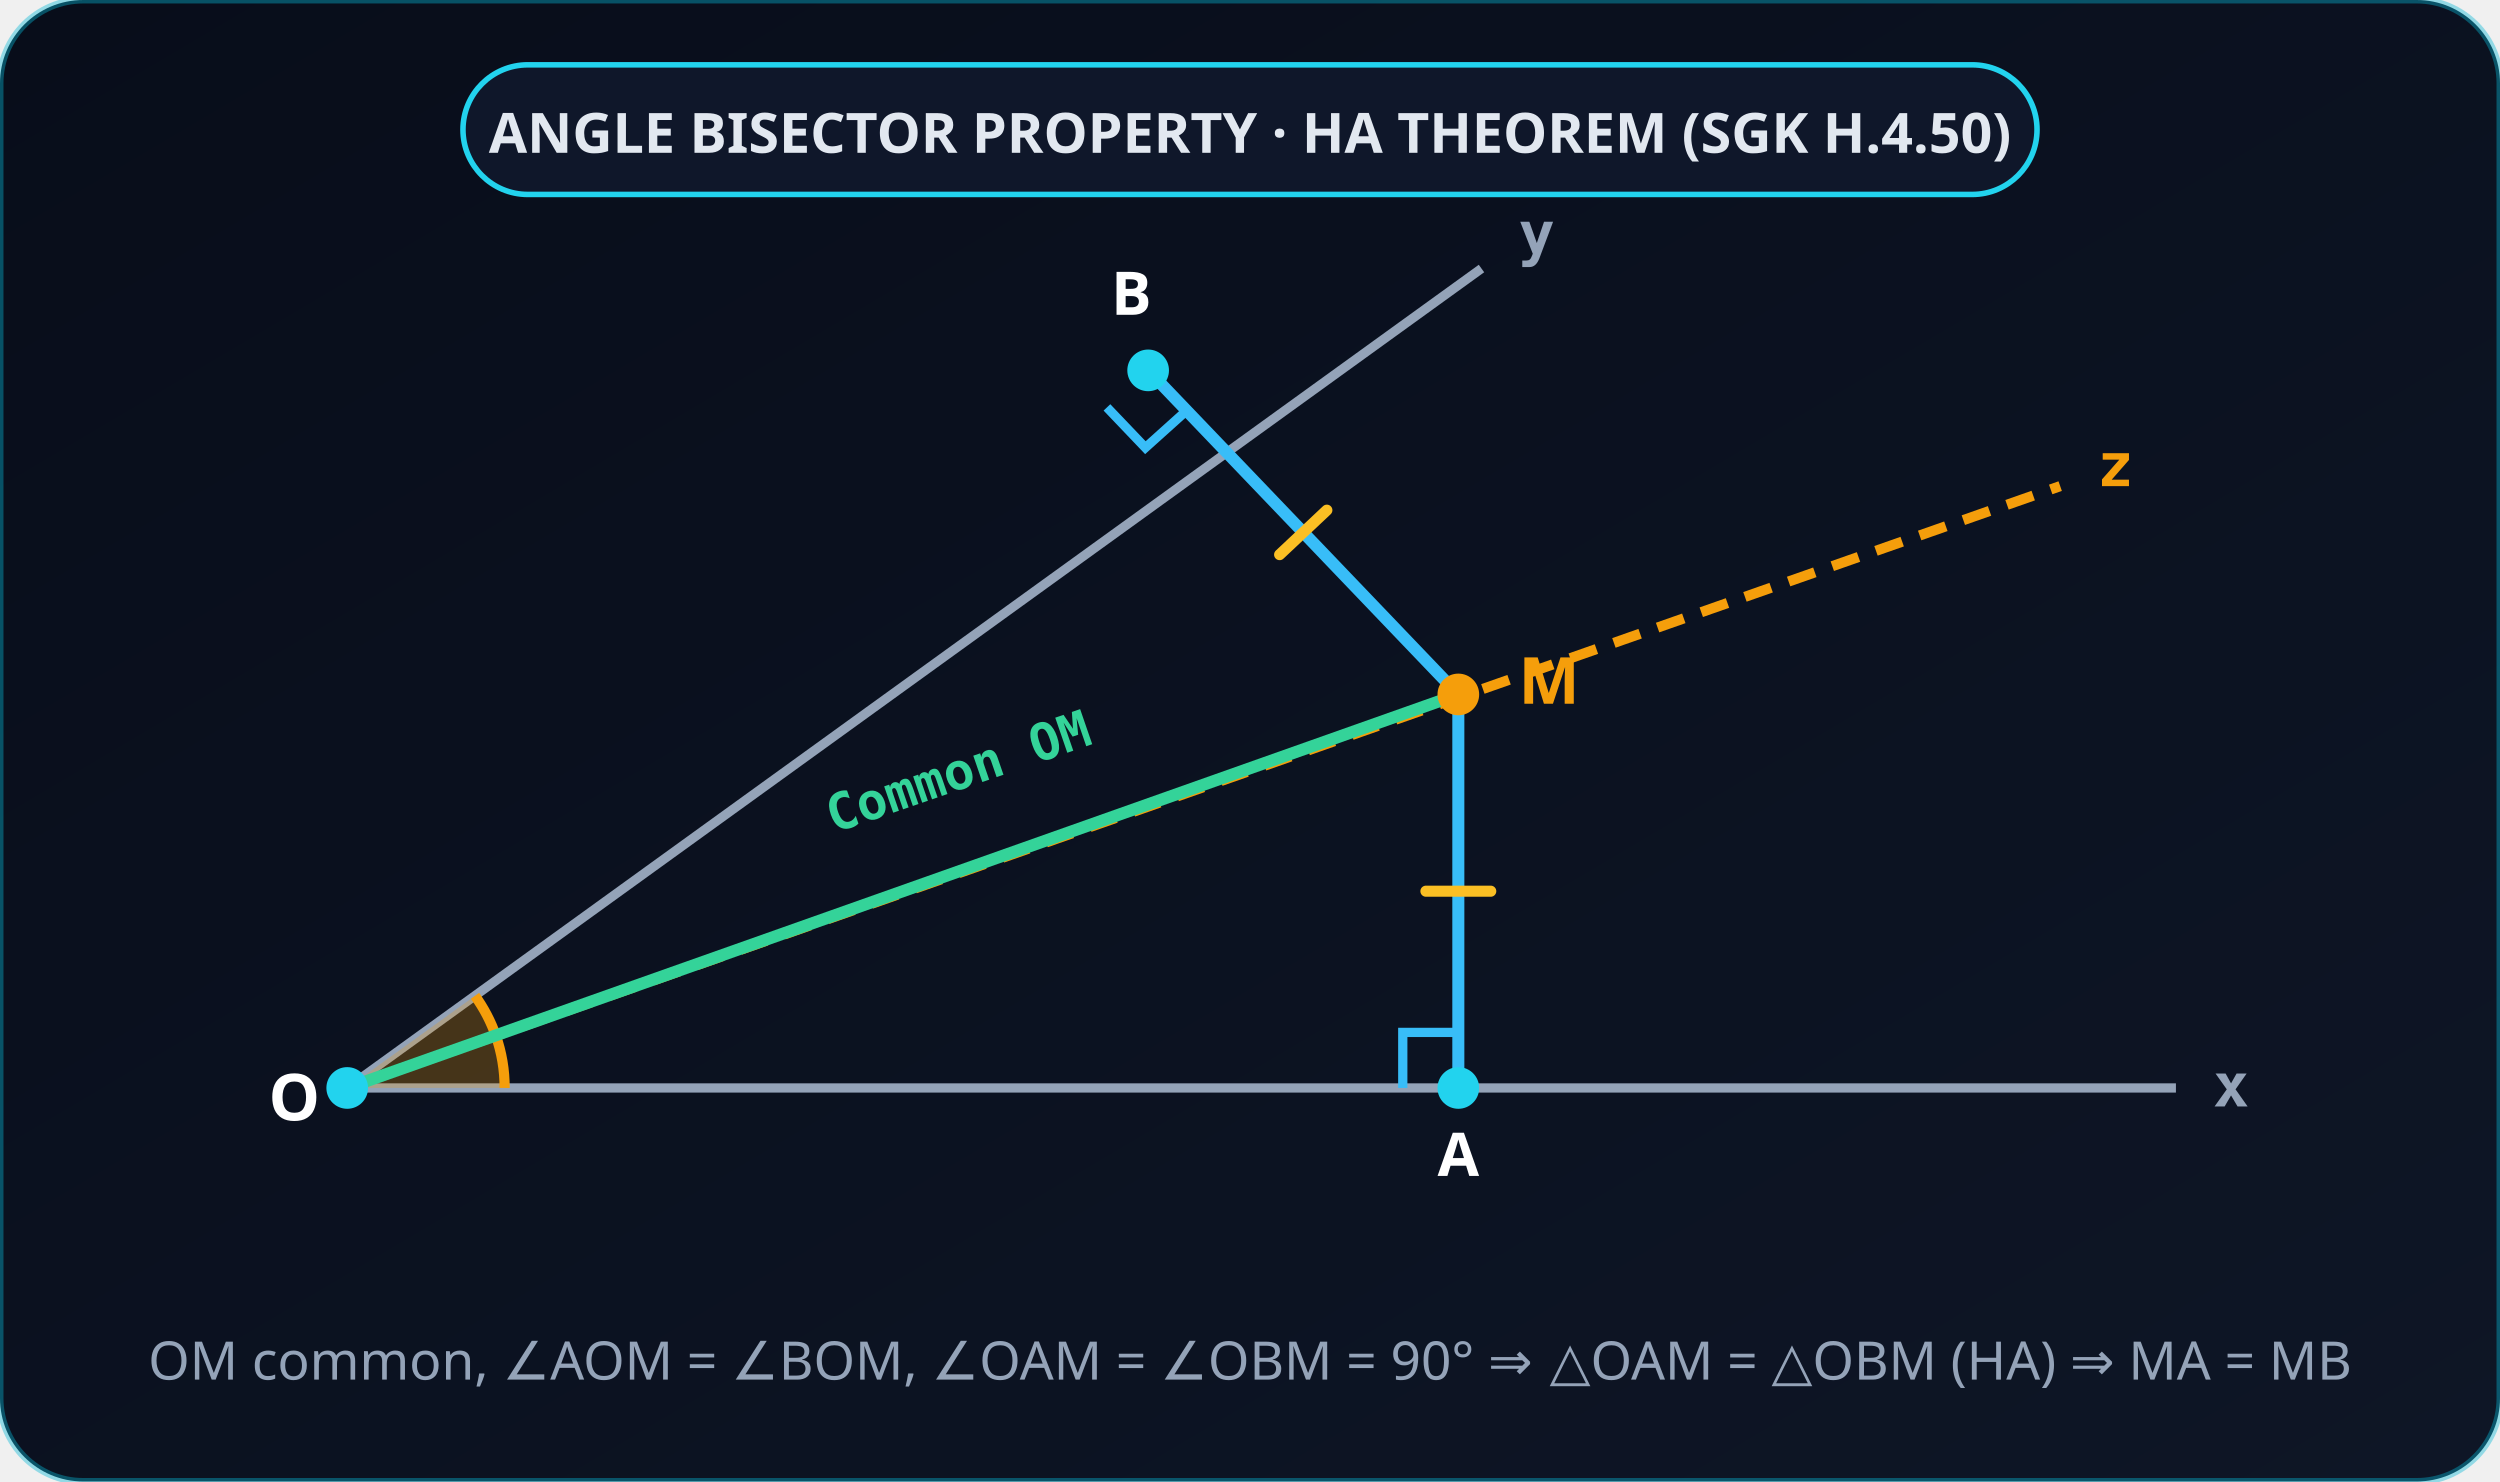
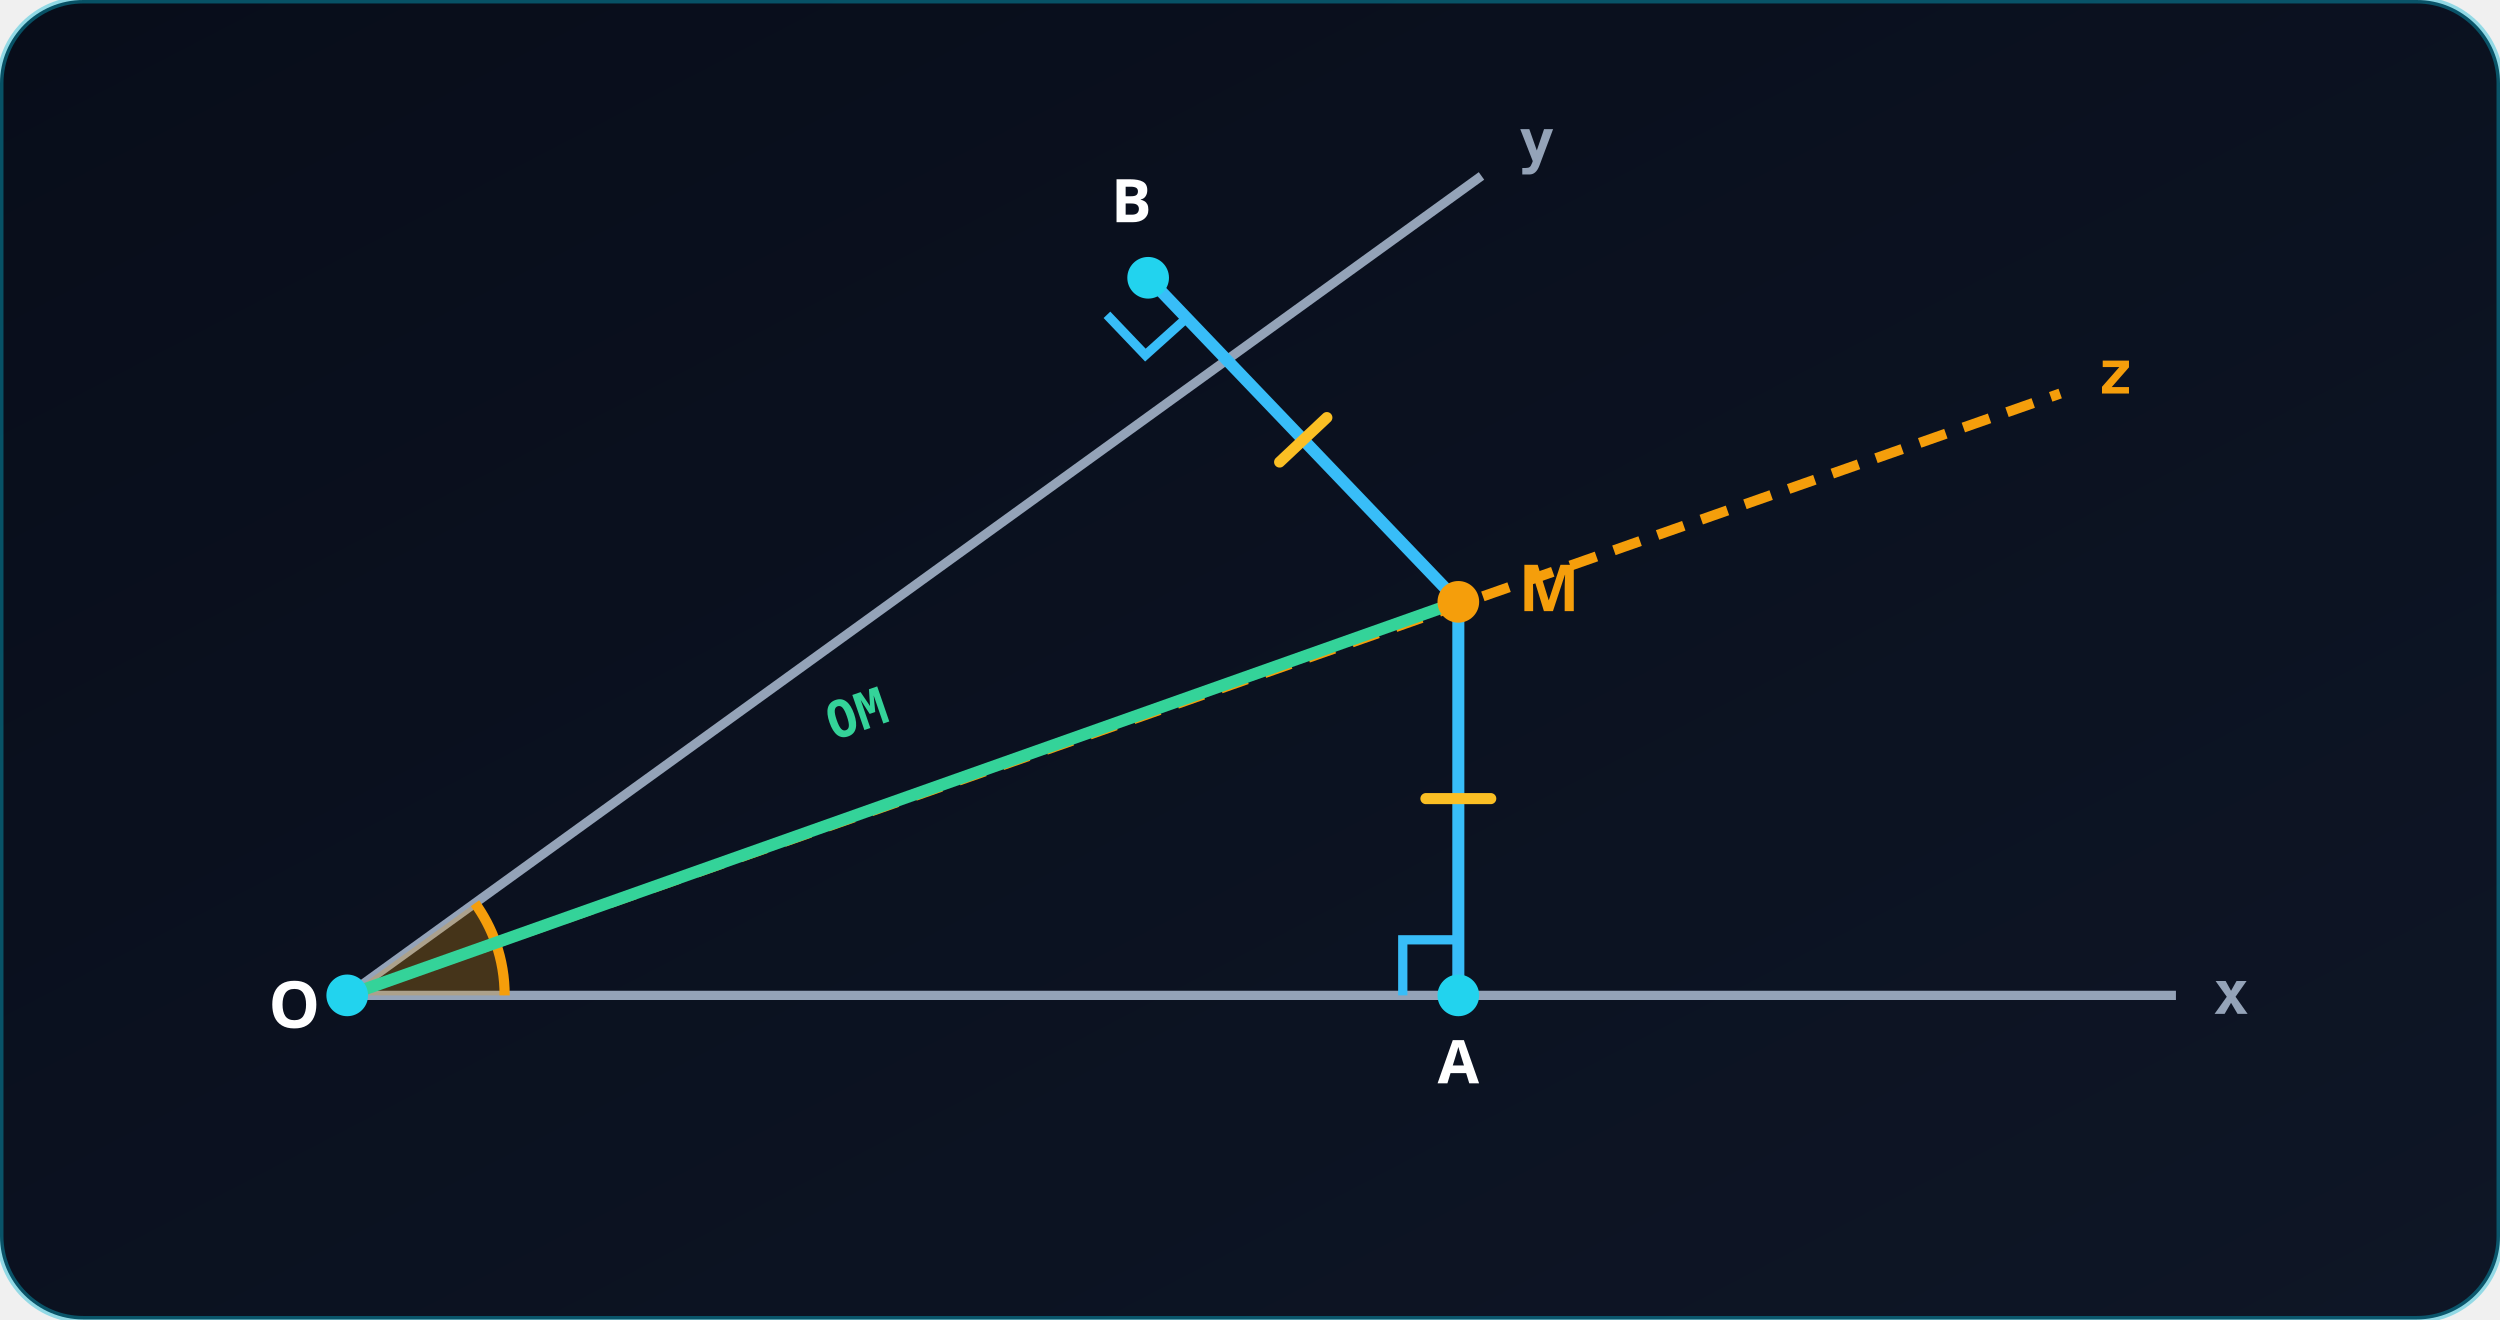
- <svg xmlns="http://www.w3.org/2000/svg" viewBox="0 0 540 320" width="100%" height="280" role="img" aria-labelledby="title desc">
+ <svg xmlns="http://www.w3.org/2000/svg" viewBox="0 0 540 285" width="100%" height="280" role="img" aria-labelledby="title desc">
  <defs>
    <linearGradient id="bgGrad" x1="0%" y1="0%" x2="100%" y2="100%">
      <stop offset="0%" stop-color="#080D1A" />
      <stop offset="100%" stop-color="#0E1626" />
    </linearGradient>
    <filter id="neonGlow" x="-20%" y="-20%" width="140%" height="140%">
      <feGaussianBlur stdDeviation="3" result="blur" />
      <feMerge>
        <feMergeNode in="blur" />
        <feMergeNode in="SourceGraphic" />
      </feMerge>
    </filter>
  </defs>
-   <rect width="540" height="320" rx="18" fill="url(#bgGrad)" stroke="#06B6D4" stroke-width="1.5" stroke-opacity="0.4" />
-   <rect x="100" y="14" width="340" height="28" rx="14" fill="#0F172A" stroke="#22D3EE" stroke-width="1.2" />
-   <text x="270" y="33" fill="#E2E8F0" font-family="system-ui" font-size="12" font-weight="bold" text-anchor="middle">ANGLE BISECTOR PROPERTY · HA THEOREM (SGK H.4.50)</text>
-   <line x1="75" y1="235" x2="470" y2="235" stroke="#94A3B8" stroke-width="2" />
-   <text x="478" y="239" fill="#94A3B8" font-family="monospace" font-size="13" font-weight="bold">x</text>
-   <line x1="75" y1="235" x2="320" y2="58" stroke="#94A3B8" stroke-width="2" />
-   <text x="328" y="55" fill="#94A3B8" font-family="monospace" font-size="13" font-weight="bold">y</text>
-   <line x1="75" y1="235" x2="445" y2="105" stroke="#F59E0B" stroke-width="2.2" stroke-dasharray="6,4" />
-   <text x="453" y="105" fill="#F59E0B" font-family="monospace" font-size="13" font-weight="bold">z</text>
-   <path d="M 75 235 L 109.0 235.0 A 34 34 0 0 0 107.1 223.7 Z" fill="rgba(245,158,11,0.25)" stroke="none" />
-   <path d="M 109.0 235.0 A 34 34 0 0 0 107.1 223.7" fill="none" stroke="#F59E0B" stroke-width="2.2" />
-   <path d="M 75 235 L 107.1 223.7 A 34 34 0 0 0 102.6 215.1 Z" fill="rgba(245,158,11,0.25)" stroke="none" />
-   <path d="M 107.1 223.7 A 34 34 0 0 0 102.6 215.1" fill="none" stroke="#F59E0B" stroke-width="2.2" />
-   <path d="M 303.0 235.0 L 303.0 223.0 L 315.0 223.0" fill="none" stroke="#38BDF8" stroke-width="2" />
-   <path d="M 239.1 88.0 L 247.4 96.7 L 256.3 88.7" fill="none" stroke="#38BDF8" stroke-width="2" />
-   <line x1="75" y1="235" x2="315" y2="150" stroke="#34D399" stroke-width="2.6" />
-   <line x1="315" y1="150" x2="315" y2="235" stroke="#38BDF8" stroke-width="2.6" />
-   <line x1="315" y1="150" x2="248" y2="80" stroke="#38BDF8" stroke-width="2.6" />
-   <line x1="322.0" y1="192.5" x2="308.0" y2="192.5" stroke="#FBBF24" stroke-width="2.4" stroke-linecap="round" />
-   <line x1="276.4" y1="119.8" x2="286.6" y2="110.2" stroke="#FBBF24" stroke-width="2.4" stroke-linecap="round" />
-   <circle cx="75" cy="235" r="4.5" fill="#22D3EE" />
-   <text x="58" y="242" fill="#FFF" font-family="system-ui" font-size="14" font-weight="bold">O</text>
-   <circle cx="315" cy="235" r="4.5" fill="#22D3EE" />
-   <text x="315" y="254" fill="#FFF" font-family="system-ui" font-size="13" font-weight="bold" text-anchor="middle">A</text>
-   <circle cx="248" cy="80" r="4.5" fill="#22D3EE" />
-   <text x="240" y="68" fill="#FFF" font-family="system-ui" font-size="13" font-weight="bold">B</text>
-   <circle cx="315" cy="150" r="4.5" fill="#F59E0B" />
-   <text x="328" y="152" fill="#F59E0B" font-family="system-ui" font-size="14" font-weight="bold">M</text>
-   <text x="180" y="180" fill="#34D399" font-family="monospace" font-size="11" font-weight="bold" transform="rotate(-19 180 180)">Common OM</text>
-   <text x="270" y="298" fill="#94A3B8" font-family="system-ui" font-size="11.5" text-anchor="middle">OM common, ∠AOM = ∠BOM, ∠OAM = ∠OBM = 90° ⇒ △OAM = △OBM (HA) ⇒ MA = MB</text>
+   <rect width="540" height="285" rx="18" fill="url(#bgGrad)" stroke="#06B6D4" stroke-width="1.5" stroke-opacity="0.4" />
+   <g transform="translate(0, -20)">
+     <line x1="75" y1="235" x2="470" y2="235" stroke="#94A3B8" stroke-width="2" />
+     <text x="478" y="239" fill="#94A3B8" font-family="monospace" font-size="13" font-weight="bold">x</text>
+     <line x1="75" y1="235" x2="320" y2="58" stroke="#94A3B8" stroke-width="2" />
+     <text x="328" y="55" fill="#94A3B8" font-family="monospace" font-size="13" font-weight="bold">y</text>
+     <line x1="75" y1="235" x2="445" y2="105" stroke="#F59E0B" stroke-width="2.2" stroke-dasharray="6,4" />
+     <text x="453" y="105" fill="#F59E0B" font-family="monospace" font-size="13" font-weight="bold">z</text>
+     <path d="M 75 235 L 109.0 235.0 A 34 34 0 0 0 107.1 223.7 Z" fill="rgba(245,158,11,0.25)" stroke="none" />
+     <path d="M 109.0 235.0 A 34 34 0 0 0 107.1 223.7" fill="none" stroke="#F59E0B" stroke-width="2.2" />
+     <path d="M 75 235 L 107.1 223.7 A 34 34 0 0 0 102.6 215.1 Z" fill="rgba(245,158,11,0.25)" stroke="none" />
+     <path d="M 107.1 223.7 A 34 34 0 0 0 102.6 215.1" fill="none" stroke="#F59E0B" stroke-width="2.2" />
+     <path d="M 303.0 235.0 L 303.0 223.0 L 315.0 223.0" fill="none" stroke="#38BDF8" stroke-width="2" />
+     <path d="M 239.1 88.0 L 247.4 96.7 L 256.3 88.7" fill="none" stroke="#38BDF8" stroke-width="2" />
+     <line x1="75" y1="235" x2="315" y2="150" stroke="#34D399" stroke-width="2.6" />
+     <line x1="315" y1="150" x2="315" y2="235" stroke="#38BDF8" stroke-width="2.6" />
+     <line x1="315" y1="150" x2="248" y2="80" stroke="#38BDF8" stroke-width="2.6" />
+     <line x1="322.0" y1="192.5" x2="308.0" y2="192.5" stroke="#FBBF24" stroke-width="2.4" stroke-linecap="round" />
+     <line x1="276.4" y1="119.8" x2="286.6" y2="110.2" stroke="#FBBF24" stroke-width="2.4" stroke-linecap="round" />
+     <circle cx="75" cy="235" r="4.5" fill="#22D3EE" />
+     <text x="58" y="242" fill="#FFF" font-family="system-ui" font-size="14" font-weight="bold">O</text>
+     <circle cx="315" cy="235" r="4.5" fill="#22D3EE" />
+     <text x="315" y="254" fill="#FFF" font-family="system-ui" font-size="13" font-weight="bold" text-anchor="middle">A</text>
+     <circle cx="248" cy="80" r="4.5" fill="#22D3EE" />
+     <text x="240" y="68" fill="#FFF" font-family="system-ui" font-size="13" font-weight="bold">B</text>
+     <circle cx="315" cy="150" r="4.5" fill="#F59E0B" />
+     <text x="328" y="152" fill="#F59E0B" font-family="system-ui" font-size="14" font-weight="bold">M</text>
+     <text x="180" y="180" fill="#34D399" font-family="monospace" font-size="11" font-weight="bold" transform="rotate(-19 180 180)">OM</text>
+   </g>
</svg>
